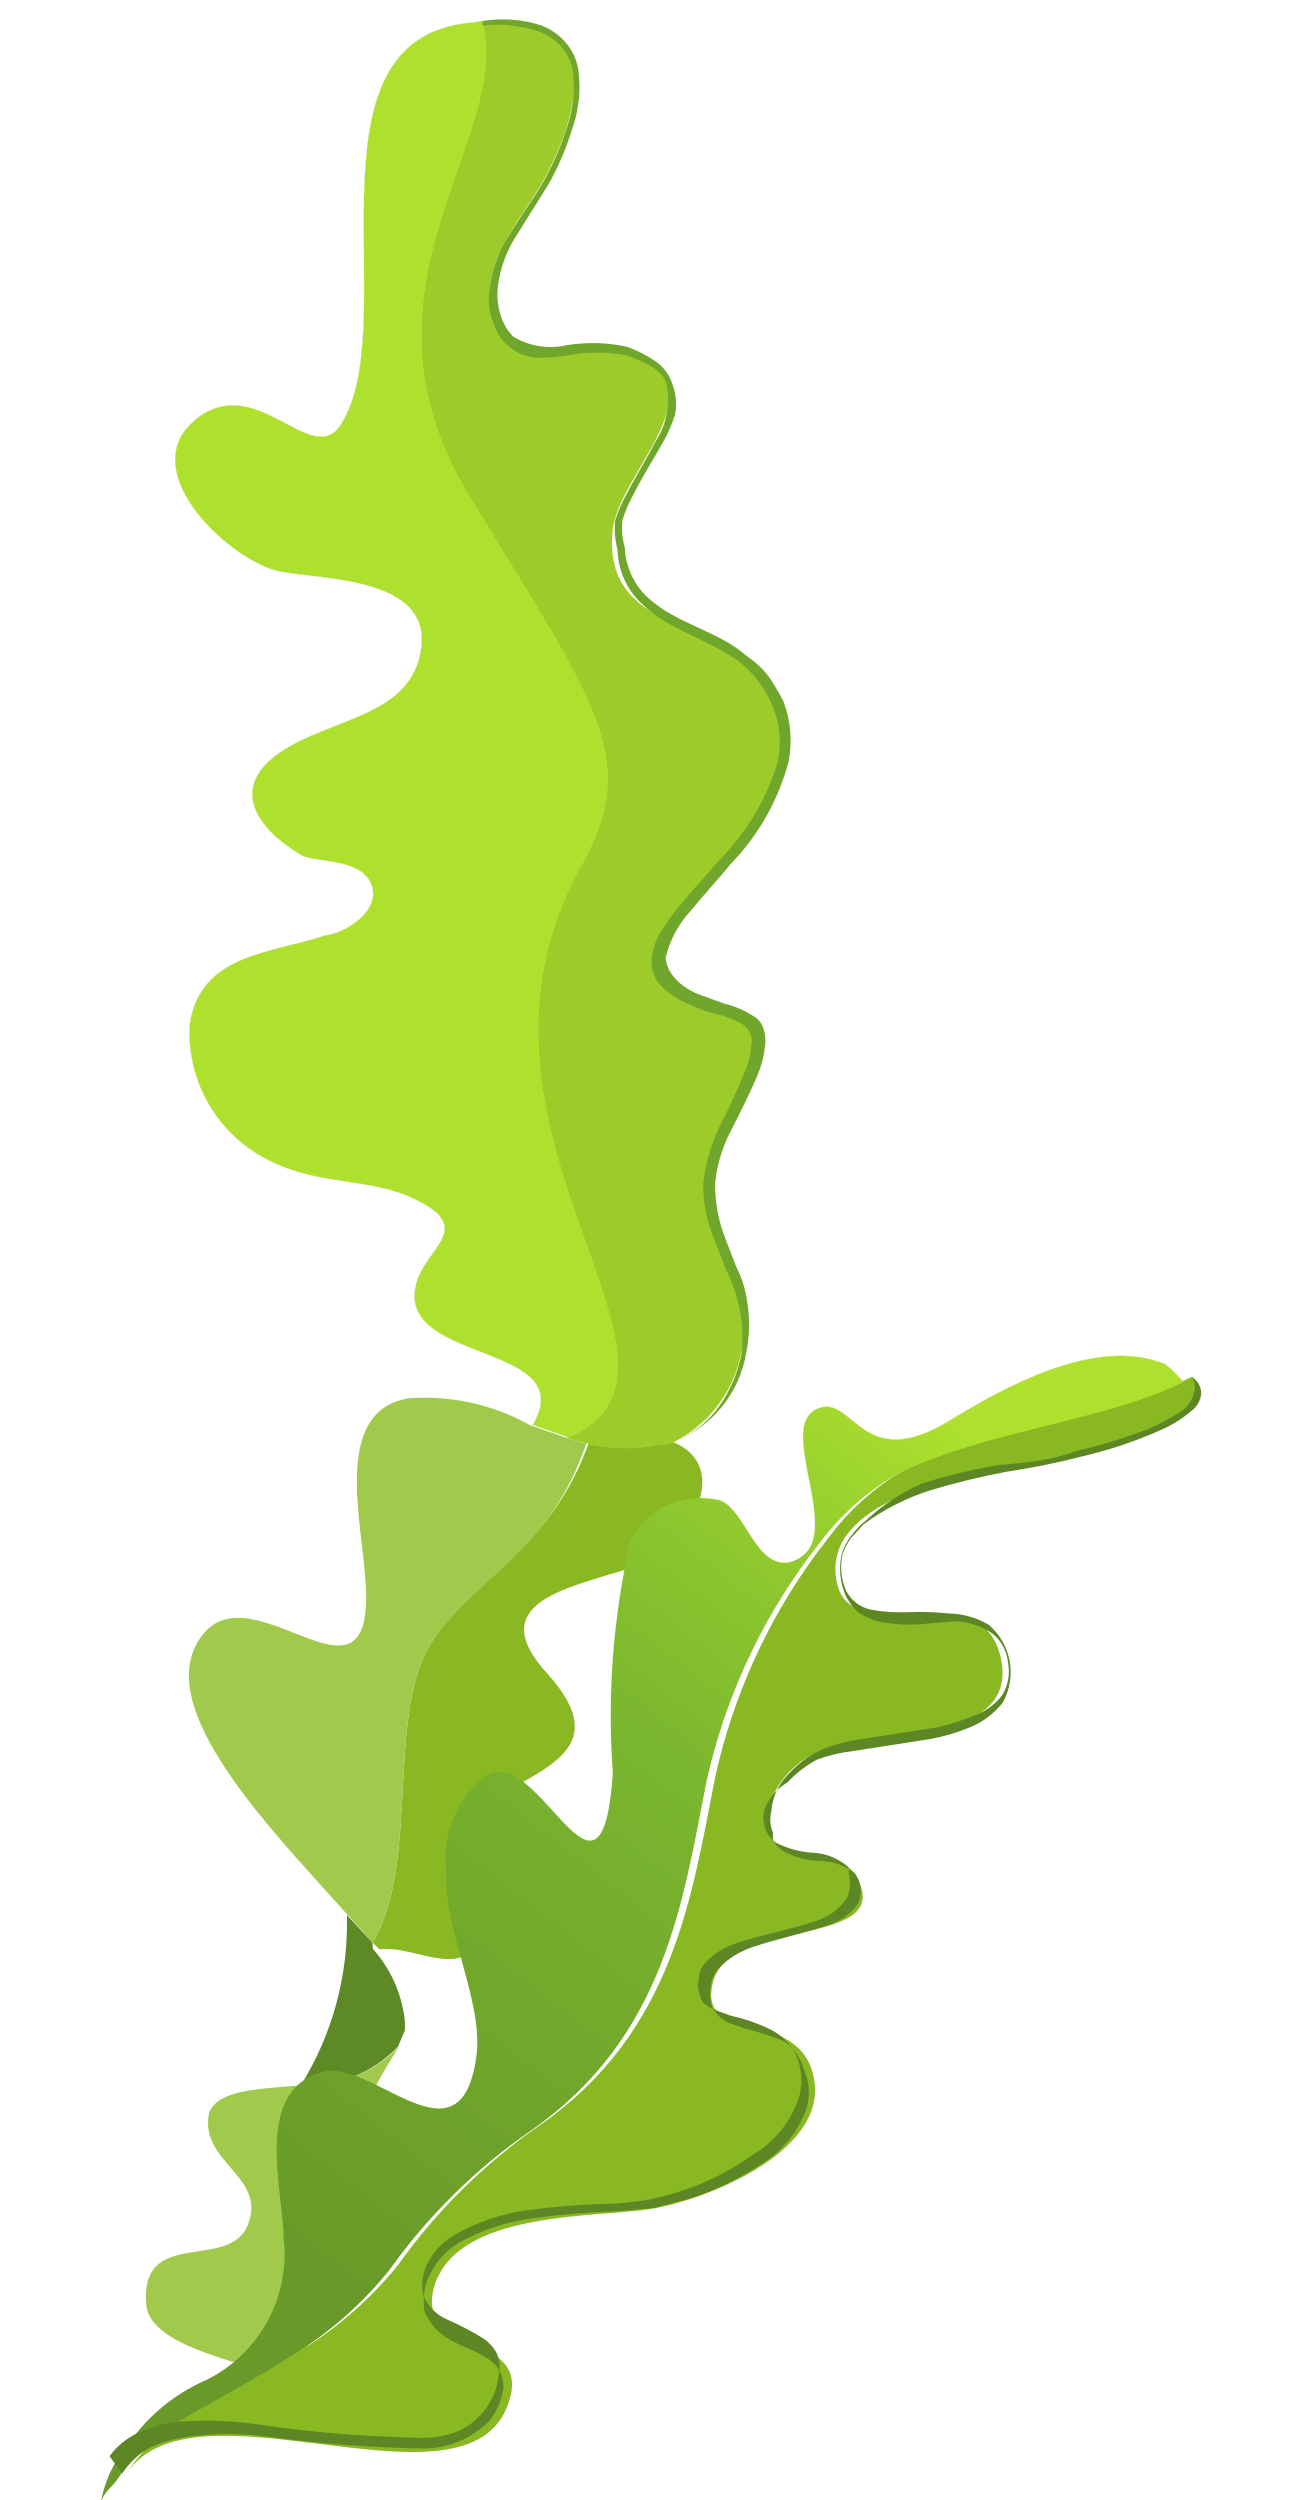
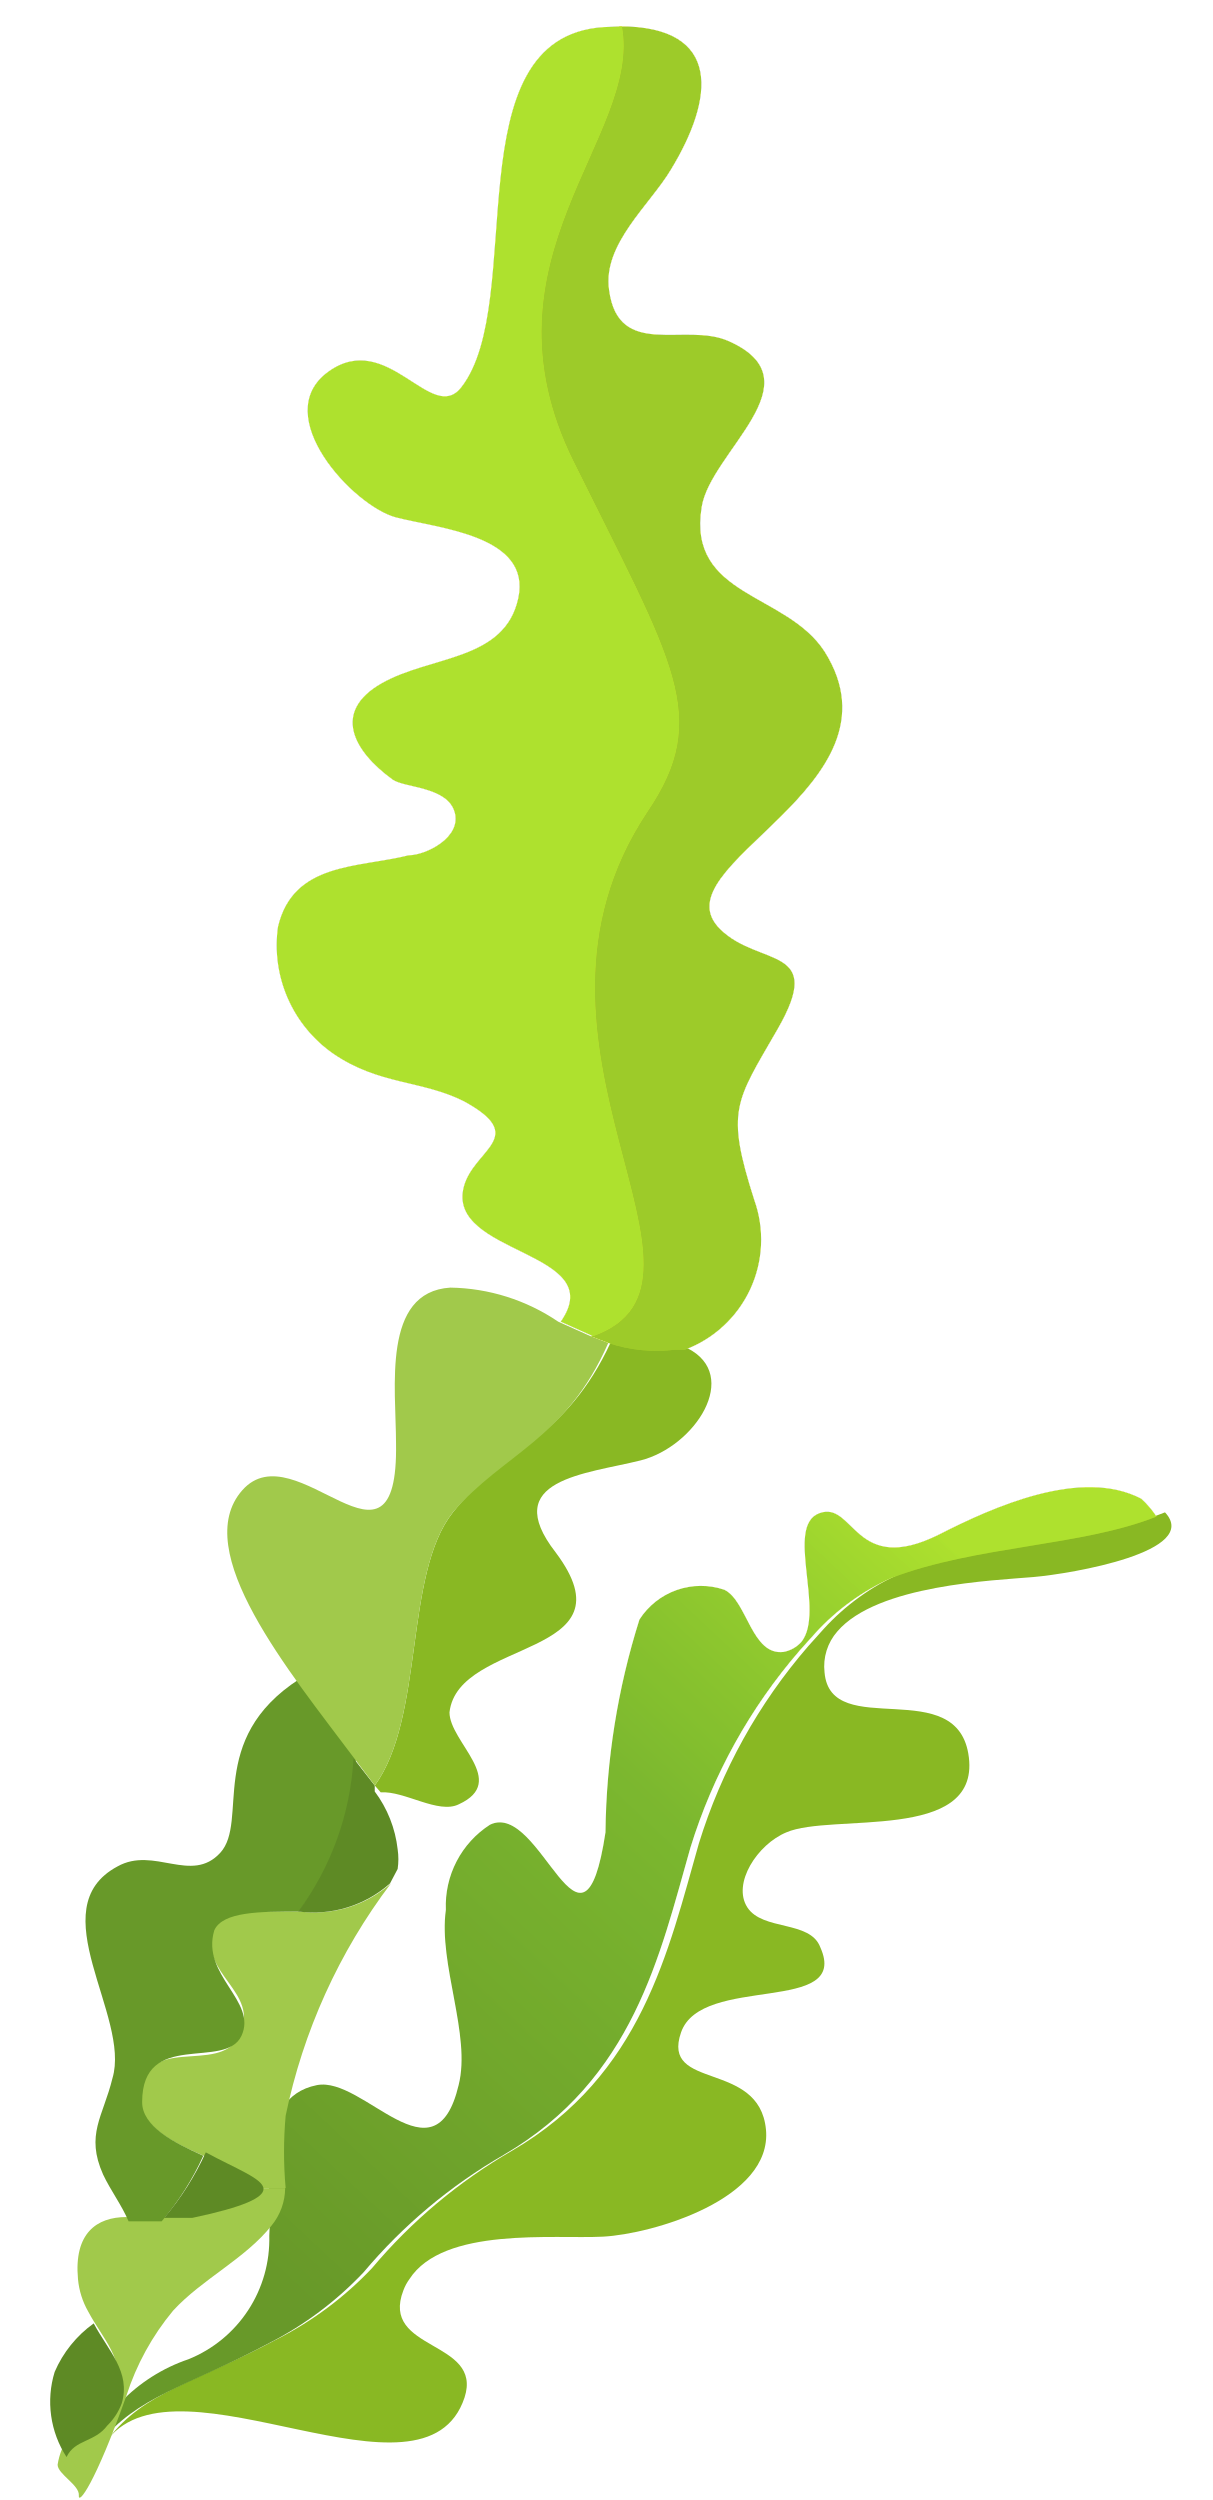
- <svg xmlns="http://www.w3.org/2000/svg" id="e5hu3sreD6f1" viewBox="0 0 118 229" shape-rendering="geometricPrecision" text-rendering="geometricPrecision">
-   <style>#e5hu3sreD6f4_to {animation: e5hu3sreD6f4_to__to 4000ms linear infinite normal forwards}@keyframes e5hu3sreD6f4_to__to { 0% {transform: translate(34.1176px,176.6575px)} 50% {transform: translate(33.12px,176.6575px)} 100% {transform: translate(34.1176px,176.6575px)}} #e5hu3sreD6f4_tr {animation: e5hu3sreD6f4_tr__tr 4000ms linear infinite normal forwards}@keyframes e5hu3sreD6f4_tr__tr { 0% {transform: rotate(0deg)} 50% {transform: rotate(-0.5deg)} 100% {transform: rotate(0deg)}} #e5hu3sreD6f7_to {animation: e5hu3sreD6f7_to__to 4000ms linear infinite normal forwards}@keyframes e5hu3sreD6f7_to__to { 0% {transform: translate(53.71px,132.6604px)} 50% {transform: translate(52.71px,132.6604px)} 100% {transform: translate(53.71px,132.6604px)}} #e5hu3sreD6f7_tr {animation: e5hu3sreD6f7_tr__tr 4000ms linear infinite normal forwards}@keyframes e5hu3sreD6f7_tr__tr { 0% {transform: rotate(0deg)} 25% {transform: rotate(-1deg)} 75% {transform: rotate(1deg)} 100% {transform: rotate(0deg)}} #e5hu3sreD6f13_to {animation: e5hu3sreD6f13_to__to 4000ms linear infinite normal forwards}@keyframes e5hu3sreD6f13_to__to { 0% {transform: translate(17.41086px,218.7px)} 25% {transform: translate(16.41px,218.7px)} 75% {transform: translate(18.41px,218.7px)} 100% {transform: translate(17.41086px,218.7px)}} #e5hu3sreD6f13_tr {animation: e5hu3sreD6f13_tr__tr 4000ms linear infinite normal forwards}@keyframes e5hu3sreD6f13_tr__tr { 0% {transform: rotate(0deg)} 25% {transform: rotate(-0.5deg)} 75% {transform: rotate(0.5deg)} 100% {transform: rotate(0deg)}}</style>
+ <svg xmlns="http://www.w3.org/2000/svg" id="e7ejaKdhR0X1" viewBox="0 0 256 528" shape-rendering="geometricPrecision" text-rendering="geometricPrecision">
+   <style>#e7ejaKdhR0X2_tr {animation: e7ejaKdhR0X2_tr__tr 4000ms linear infinite normal forwards}@keyframes e7ejaKdhR0X2_tr__tr { 0% {transform: translate(23.5613px,510.3346px) rotate(0deg)} 22.5% {transform: translate(23.5613px,510.3346px) rotate(2deg)} 62.5% {transform: translate(23.5613px,510.3346px) rotate(-7deg)} 100% {transform: translate(23.5613px,510.3346px) rotate(0deg)}} #e7ejaKdhR0X12_to {animation: e7ejaKdhR0X12_to__to 4000ms linear infinite normal forwards}@keyframes e7ejaKdhR0X12_to__to { 0% {transform: translate(75.2078px,371.354px)} 22.5% {transform: translate(70.57px,371.354px)} 47.5% {transform: translate(73.89932px,371.354px)} 72.5% {transform: translate(70.57px,371.354px)} 100% {transform: translate(75.2078px,371.354px)}} #e7ejaKdhR0X12_tr {animation: e7ejaKdhR0X12_tr__tr 4000ms linear infinite normal forwards}@keyframes e7ejaKdhR0X12_tr__tr { 0% {transform: rotate(0deg)} 22.5% {transform: rotate(-3deg)} 47.5% {transform: rotate(-1deg)} 72.5% {transform: rotate(-3deg)} 100% {transform: rotate(0deg)}} #e7ejaKdhR0X16_tr {animation: e7ejaKdhR0X16_tr__tr 4000ms linear infinite normal forwards}@keyframes e7ejaKdhR0X16_tr__tr { 0% {transform: translate(128.251px,284.4338px) rotate(0deg)} 22.5% {transform: translate(128.251px,284.4338px) rotate(-3deg)} 47.5% {transform: translate(128.251px,284.4338px) rotate(-1deg)} 72.5% {transform: translate(128.251px,284.4338px) rotate(-3deg)} 100% {transform: translate(128.251px,284.4338px) rotate(0deg)}}</style>
  <defs>
-     <linearGradient id="e5hu3sreD6f9-fill" x1="1440.15" y1="3034.49" x2="1899.39" y2="4981.24" spreadMethod="pad" gradientUnits="userSpaceOnUse" gradientTransform="translate(0 0)">
-       <stop id="e5hu3sreD6f9-fill-0" offset="16%" stop-color="#66511d" />
-       <stop id="e5hu3sreD6f9-fill-1" offset="50%" stop-color="#272920" />
-       <stop id="e5hu3sreD6f9-fill-2" offset="86%" stop-color="#0c0c0a" />
-       <stop id="e5hu3sreD6f9-fill-3" offset="100%" stop-color="#000" />
+     <linearGradient id="e7ejaKdhR0X5-fill" x1="224.888" y1="294.059" x2="54.092" y2="476.272" spreadMethod="pad" gradientUnits="userSpaceOnUse" gradientTransform="translate(0 0)">
+       <stop id="e7ejaKdhR0X5-fill-0" offset="16%" stop-color="#66511d" />
+       <stop id="e7ejaKdhR0X5-fill-1" offset="50%" stop-color="#272920" />
+       <stop id="e7ejaKdhR0X5-fill-2" offset="86%" stop-color="#0c0c0a" />
+       <stop id="e7ejaKdhR0X5-fill-3" offset="100%" stop-color="#000" />
    </linearGradient>
-     <linearGradient id="e5hu3sreD6f11-fill" x1="1713.48" y1="2835.88" x2="1373.64" y2="4679" spreadMethod="pad" gradientUnits="userSpaceOnUse" gradientTransform="translate(0 0)">
-       <stop id="e5hu3sreD6f11-fill-0" offset="16%" stop-color="#66511d" />
-       <stop id="e5hu3sreD6f11-fill-1" offset="50%" stop-color="#272920" />
-       <stop id="e5hu3sreD6f11-fill-2" offset="86%" stop-color="#0c0c0a" />
-       <stop id="e5hu3sreD6f11-fill-3" offset="100%" stop-color="#000" />
+     <linearGradient id="e7ejaKdhR0X18-fill" x1="2537.2" y1="6685.82" x2="3170.23" y2="10895.4" spreadMethod="pad" gradientUnits="userSpaceOnUse" gradientTransform="translate(0 0)">
+       <stop id="e7ejaKdhR0X18-fill-0" offset="16%" stop-color="#66511d" />
+       <stop id="e7ejaKdhR0X18-fill-1" offset="50%" stop-color="#272920" />
+       <stop id="e7ejaKdhR0X18-fill-2" offset="86%" stop-color="#0c0c0a" />
+       <stop id="e7ejaKdhR0X18-fill-3" offset="100%" stop-color="#000" />
    </linearGradient>
-     <linearGradient id="e5hu3sreD6f16-fill" x1="97.865" y1="114.703" x2="25.127" y2="207.261" spreadMethod="pad" gradientUnits="userSpaceOnUse" gradientTransform="translate(0 0)">
-       <stop id="e5hu3sreD6f16-fill-0" offset="16%" stop-color="#66511d" />
-       <stop id="e5hu3sreD6f16-fill-1" offset="50%" stop-color="#272920" />
-       <stop id="e5hu3sreD6f16-fill-2" offset="86%" stop-color="#0c0c0a" />
-       <stop id="e5hu3sreD6f16-fill-3" offset="100%" stop-color="#000" />
+     <linearGradient id="e7ejaKdhR0X20-fill" x1="3147.86" y1="6313.05" x2="2093.54" y2="10158.5" spreadMethod="pad" gradientUnits="userSpaceOnUse" gradientTransform="translate(0 0)">
+       <stop id="e7ejaKdhR0X20-fill-0" offset="16%" stop-color="#66511d" />
+       <stop id="e7ejaKdhR0X20-fill-1" offset="50%" stop-color="#272920" />
+       <stop id="e7ejaKdhR0X20-fill-2" offset="86%" stop-color="#0c0c0a" />
+       <stop id="e7ejaKdhR0X20-fill-3" offset="100%" stop-color="#000" />
    </linearGradient>
  </defs>
-   <path d="M27.636,191.017c1.651.079,3.3-.197,4.835-.808s2.921-1.543,4.064-2.733c-4.601,7.219-7.526,15.367-8.562,23.851-.016,2.398.184,4.792.598,7.153l-2.621.22c-.084-1.01-2.959-1.787-6.024-2.801-3.065-1.015-6.334-2.437-6.531-4.793-.605-7.237,7.673-2.93,9.343-7.392c1.67-4.461-4.558-5.635-3.578-10.208.846-2.105,4.587-2.164,8.476-2.489Z" fill="#a1c94b" />
-   <path d="M34.114,177.935l.049.589c1.401,1.565,2.354,3.475,2.761,5.532.148.634.203,1.286.162,1.936l-.641,1.494c-1.142,1.19-2.528,2.122-4.064,2.733s-3.184.886-4.835.808c2.909-4.682,4.378-10.107,4.229-15.608l2.339,2.516Z" fill="#5e8a25" />
-   <g id="e5hu3sreD6f4_to" transform="translate(34.1176,176.6575)">
-     <g id="e5hu3sreD6f4_tr" transform="rotate(0)">
-       <g transform="translate(-34.1176,-176.6574)">
-         <path d="M34.118,177.937c4.418-7.233,1.129-21.11,5.519-27.664c4.39-6.553,10.647-8.094,14.318-18.146c2.185.497,4.453.51,6.644.037l1.014-.085c5.636,2.241,1.577,9.699-3.721,11.498-5.298,1.799-13.965,3.032-7.695,9.796c8.827,9.854-9.019,9.228-9.245,16.705.246,2.945,6.489,6.321,1.69,9.011-1.945,1.179-5.524-.894-7.877-.528l-.648-.624Z" fill="#89b823" />
-         <path d="M39.639,150.268c-4.39,6.554-1.101,20.431-5.519,27.665l-2.346-2.601c-7.045-7.885-18.113-19.077-13.286-25.498c4.827-6.42,16.43,9.134,14.916-5.908-.458-5.47-2.69-14.86,4.123-15.853c3.837-.262,7.666.595,11.019,2.468l3.333,1.162l1.832.524c-3.425,9.948-9.569,11.817-14.072,18.041Z" fill="#a1c94b" />
-       </g>
+   <g id="e7ejaKdhR0X2_tr" transform="translate(23.5613,510.3346) rotate(0)">
+     <g transform="translate(-23.56129,-510.3346)">
+       <path d="M246.047,319.409c-15.779,6.292-38.732,6.112-55.946,12.943-6.123,2.741-11.617,6.718-16.138,11.684l-3.228,3.595c-10.52,12.137-18.398,26.341-23.131,41.703-6.456,22.65-12.014,48.894-39.45,64.892-11.226,6.481-21.239,14.875-29.586,24.806-5.74,6.073-12.471,11.118-19.904,14.92-17.931,9.527-28.152,11.145-35.863,21.211c15.062-19.054,66.884,16.538,75.312-8.808c3.945-12.223-17.931-9.706-12.911-22.649.31-.833.732-1.619,1.255-2.337c7.173-11.145,30.484-8.448,40.884-8.987c10.4-.54,35.863-7.91,34.428-22.65-1.434-14.74-22.235-8.089-17.931-20.492s35.863-3.595,29.408-17.976c-2.152-5.752-12.194-3.415-15.421-8.448-3.228-5.033,2.151-13.302,8.248-15.819c9.504-4.134,40.704,2.157,38.553-15.818-2.152-17.976-29.229-3.236-30.484-17.976-.178-1.546-.03-3.113.433-4.599.463-1.487,1.232-2.859,2.257-4.029c8.428-9.887,33.173-10.785,41.422-11.504c8.248-.719,35.504-5.393,27.793-13.662Z" fill="#89b823" />
+       <path d="M241.026,316.528c-12.731-6.651-31.38,1.798-42.676,7.55-17.932,8.988-17.932-7.19-25.284-4.494s1.255,20.672-3.765,27.143c-.979,1.122-2.305,1.881-3.766,2.157-6.814.899-7.711-10.785-12.552-13.122-3.261-1.108-6.797-1.091-10.047.049s-6.025,3.338-7.884,6.243c-4.592,14.542-7.01,29.686-7.173,44.939-4.842,31.996-13.628-6.831-24.387-1.618-2.987,1.916-5.421,4.584-7.057,7.739-1.636,3.154-2.418,6.684-2.267,10.236-1.614,11.505,5.379,26.424,2.69,37.03-5.021,21.211-20.083-1.977-29.945,0-13.628,2.696-9.324,22.29-10.042,31.817.149,5.567-1.403,11.047-4.448,15.705-3.045,4.659-7.436,8.273-12.587,10.359-5.46,1.844-10.397,4.979-14.392,9.141s-6.447,7.253-8.075,12.793c1.185-2.159,2.081-2.231,3.639-4.138c8.069-10.066,17.931-11.684,35.863-21.211c7.433-3.802,14.164-8.848,19.904-14.92c8.348-9.931,18.36-18.325,29.587-24.806c27.435-15.998,32.994-42.243,39.449-64.892c4.733-15.363,12.612-29.566,23.132-41.703l3.228-3.595c4.521-4.966,10.014-8.943,16.138-11.684c17.931-6.831,40.166-6.651,55.946-12.943-.91-1.392-1.995-2.66-3.228-3.775Z" fill="#689929" />
+       <path style="mix-blend-mode:color-dodge" d="M241.026,316.528c-12.731-6.651-31.38,1.798-42.676,7.55-17.932,8.988-17.932-7.19-25.284-4.494s1.255,20.672-3.765,27.143c-.979,1.122-2.305,1.881-3.766,2.157-6.814.899-7.711-10.785-12.552-13.122-3.261-1.108-6.797-1.091-10.047.049s-6.025,3.338-7.884,6.243c-4.592,14.542-7.01,29.686-7.173,44.939-4.842,31.996-13.628-6.831-24.387-1.618-2.987,1.916-5.421,4.584-7.057,7.739-1.636,3.154-2.418,6.684-2.267,10.236-1.614,11.505,5.379,26.424,2.69,37.03-5.021,21.211-20.083-1.977-29.945,0-13.628,2.696-9.324,22.29-10.042,31.817.149,5.567-1.403,11.047-4.448,15.705-3.045,4.659-7.436,8.273-12.587,10.359-5.46,1.844-10.397,4.979-14.392,9.141s-6.447,7.253-8.075,12.793c1.185-2.159,2.081-2.231,3.639-4.138c8.069-10.066,17.931-11.684,35.863-21.211c7.433-3.802,14.164-8.848,19.904-14.92c8.348-9.931,18.36-18.325,29.587-24.806c27.435-15.998,32.994-42.243,39.449-64.892c4.733-15.363,12.612-29.566,23.132-41.703l3.228-3.595c4.521-4.966,10.014-8.943,16.138-11.684c17.931-6.831,40.166-6.651,55.946-12.943-.91-1.392-1.995-2.66-3.228-3.775Z" fill="url(#e7ejaKdhR0X5-fill)" />
    </g>
  </g>
-   <g id="e5hu3sreD6f7_to" transform="translate(53.71,132.6604)">
-     <g id="e5hu3sreD6f7_tr" transform="rotate(0)">
-       <g transform="translate(-53.71,-132.6604)">
-         <path d="M53.705,132.232l-1.832-.525c14.606-6.56-12.391-28.03,1.075-52.291c5.623-10.131,1.474-14.953-10.256-34.056s4.167-32.636,1.222-43.406c10.399-.87,9.99,6.452,6.34,13.707-1.818,3.711-6.229,7.978-5.173,12.466c1.507,6.823,7.87,2.477,12.344,4.052c9.293,3.206-.945,11.096-1.333,16.636-.691,9.041,9.159,7.708,13.456,13.281c9.574,12.673-15.143,22.537-8.105,28.304c4.206,3.462,10.695.631,6.495,9.456-3.545,7.5-4.496,8.342-.875,17.022c1.278,2.793,1.397,5.976.331,8.858s-3.231,5.23-6.025,6.533l-1.015.085c-2.2.446-4.47.405-6.651-.122Z" fill="#5e8a25" />
-         <path style="mix-blend-mode:color-dodge" d="M53.705,132.232l-1.832-.525c14.606-6.56-12.391-28.03,1.075-52.291c5.623-10.131,1.474-14.953-10.256-34.056s4.167-32.636,1.222-43.406c10.399-.87,9.99,6.452,6.34,13.707-1.818,3.711-6.229,7.978-5.173,12.466c1.507,6.823,7.87,2.477,12.344,4.052c9.293,3.206-.945,11.096-1.333,16.636-.691,9.041,9.159,7.708,13.456,13.281c9.574,12.673-15.143,22.537-8.105,28.304c4.206,3.462,10.695.631,6.495,9.456-3.545,7.5-4.496,8.342-.875,17.022c1.278,2.793,1.397,5.976.331,8.858s-3.231,5.23-6.025,6.533l-1.015.085c-2.2.446-4.47.405-6.651-.122Z" fill="url(#e5hu3sreD6f9-fill)" />
-         <path d="M44.171,1.932C47.115,12.702,31.297,26.144,42.948,45.338c11.652,19.194,15.893,24.094,10.256,34.056-13.466,24.262,13.531,45.732-1.075,52.292l-3.333-1.162c4.397-7.486-12.047-5.602-10.758-12.574.705-3.788,6.102-5.425-.704-8.415-4.403-1.751-8.588-.892-13.415-3.624-2.108-1.212-3.836-2.983-4.992-5.116-1.155-2.133-1.693-4.543-1.553-6.963.987-6.523,7.462-6.471,12.429-8.158c1.691-.141,5.179-2.213,4.207-4.674s-5.185-1.939-6.439-2.682c-4.213-2.529-6.566-6.23-1.895-9.418s12.076-3.213,12.908-9.554-8.525-6.236-12.844-6.976-13.527-9.038-7.968-13.825s10.758,4.439,13.401.405c5.891-8.967-3.823-34.51,11.142-36.779l1.853-.24Z" fill="#689929" />
-         <path style="mix-blend-mode:color-dodge" d="M44.171,1.932C47.115,12.702,31.297,26.144,42.948,45.338c11.652,19.194,15.893,24.094,10.256,34.056-13.466,24.262,13.531,45.732-1.075,52.292l-3.333-1.162c4.397-7.486-12.047-5.602-10.758-12.574.705-3.788,6.102-5.425-.704-8.415-4.403-1.751-8.588-.892-13.415-3.624-2.108-1.212-3.836-2.983-4.992-5.116-1.155-2.133-1.693-4.543-1.553-6.963.987-6.523,7.462-6.471,12.429-8.158c1.691-.141,5.179-2.213,4.207-4.674s-5.185-1.939-6.439-2.682c-4.213-2.529-6.566-6.23-1.895-9.418s12.076-3.213,12.908-9.554-8.525-6.236-12.844-6.976-13.527-9.038-7.968-13.825s10.758,4.439,13.401.405c5.891-8.967-3.823-34.51,11.142-36.779l1.853-.24Z" fill="url(#e5hu3sreD6f11-fill)" />
-         <path d="M44.171,1.926c1.806-.293,3.655-.157,5.397.396.879.327,1.659.874,2.261,1.59.62.716,1.019,1.595,1.148,2.531.244,1.815.048,3.662-.571,5.387-.535,1.739-1.251,3.417-2.135,5.009L47.418,21.4c-.969,1.444-1.589,3.091-1.811,4.812-.099.847-.027,1.706.211,2.525.213.791.625,1.515,1.198,2.103c1.475.886,3.239,1.164,4.918.775c1.813-.291,3.665-.245,5.46.136.878.306,1.713.72,2.487,1.233.827.509,1.438,1.302,1.719,2.229.332.887.413,1.847.232,2.777-.269.856-.628,1.681-1.071,2.462-.888,1.6-1.867,3.122-2.671,4.715-.443.781-.802,1.607-1.071,2.462-.099.847-.027,1.706.211,2.525.037.88.248,1.743.622,2.541.374.798.902,1.514,1.555,2.107c2.67,2.404,6.468,3.018,8.954,5.268.774.507,1.46,1.137,2.029,1.864.511.751.975,1.533,1.388,2.341.655,1.746.814,3.639.458,5.47-.931,3.55-2.772,6.799-5.341,9.43-1.156,1.453-2.41,2.744-3.488,4.105-1.192,1.24-2.034,2.773-2.438,4.441.127,1.515,1.416,2.678,2.917,3.315l2.459.896c.942.225,1.838.608,2.649,1.134.231.125.434.294.598.499.163.205.284.44.353.693.17.515.215,1.063.134,1.599-.107.925-.346,1.829-.712,2.687-.712,1.67-1.515,3.262-2.318,4.855-.84,1.535-1.364,3.221-1.543,4.959-.022,1.742.296,3.471.937,5.091l.979,2.546c.423.802.724,1.662.894,2.552.389,1.785.399,3.632.028,5.421-.307,1.807-1.081,3.504-2.245,4.924-1.165,1.42-2.681,2.514-4.399,3.174c1.673-.648,3.119-1.771,4.157-3.229c1.029-1.445,1.733-3.094,2.065-4.834.191-1.751.043-3.522-.436-5.217-.248-.848-.573-1.672-.972-2.461l-.979-2.545c-.752-1.677-1.136-3.493-1.127-5.33.192-1.839.704-3.631,1.515-5.296.83-1.576,1.575-3.194,2.234-4.848.368-.761.589-1.585.648-2.427.099-.359.088-.74-.032-1.093-.121-.353-.345-.661-.644-.885-.739-.448-1.542-.781-2.381-.987-.883-.186-1.738-.484-2.543-.889-.895-.341-1.717-.848-2.424-1.492-.389-.347-.691-.78-.879-1.265-.189-.485-.259-1.008-.205-1.525.114-.979.475-1.913,1.05-2.715.464-.773,1.002-1.499,1.607-2.168c1.156-1.453,2.41-2.744,3.572-4.112c2.469-2.5,4.287-5.561,5.299-8.918.382-1.687.234-3.449-.422-5.049-.637-1.63-1.696-3.062-3.071-4.15-2.903-2.13-6.545-2.927-8.962-5.352-.676-.63-1.218-1.388-1.596-2.229s-.582-1.75-.602-2.671c-.238-.877-.314-1.789-.225-2.693.269-.856.628-1.681,1.071-2.462.803-1.593,1.783-3.115,2.586-4.708.978-1.476,1.375-3.26,1.114-5.008-.134-1.599-2.247-2.439-3.825-2.985-1.747-.292-3.532-.286-5.277.018-.921.159-1.855.237-2.79.233-.971-.062-1.896-.43-2.642-1.05-.726-.64-1.241-1.483-1.479-2.419-.333-.915-.416-1.903-.239-2.861.208-1.815.851-3.555,1.875-5.072.972-1.607,2.043-3.052,2.938-4.568.887-1.533,1.608-3.156,2.149-4.841.611-1.642.842-3.399.677-5.141-.077-.87-.413-1.698-.965-2.377-.543-.686-1.264-1.212-2.085-1.52-1.681-.584-3.473-.782-5.242-.578l-.035-.421Z" fill="#71a62c" />
-       </g>
-     </g>
-   </g>
-   <g id="e5hu3sreD6f13_to" transform="translate(17.41086,218.7)">
-     <g id="e5hu3sreD6f13_tr" transform="rotate(0)">
-       <g transform="translate(-17.04236,-218.3331)">
-         <path d="M108.835,125.737c-7.194,3.567-18.023,4.388-25.872,8.265-2.78,1.525-5.215,3.604-7.152,6.107l-1.381,1.81c-4.485,6.097-7.644,13.057-9.274,20.436-2.157,10.858-3.75,23.364-16.059,31.936-5.04,3.477-9.432,7.802-12.979,12.78-2.469,3.069-5.445,5.697-8.801,7.77-8.082,5.167-12.838,6.328-16.079,11.345c6.356-9.515,32.184,5.104,35.165-7.094c1.381-5.878-8.835-3.837-6.974-10.094.113-.403.282-.787.5-1.144c2.946-5.5,14.042-5.158,18.925-5.82c4.883-.663,16.6-5.117,15.346-11.961-1.254-6.845-10.801-2.911-9.257-8.887c1.544-5.976,16.769-3.097,13.162-9.575-1.24-2.608-5.883-1.118-7.602-3.347-1.719-2.229.494-6.313,3.27-7.731c4.319-2.311,19.277-.596,17.558-8.926-1.718-8.331-13.908-.362-15.077-7.214-.144-.717-.136-1.456.024-2.17.16-.714.469-1.387.906-1.975c3.587-4.961,15.219-6.358,19.08-7.02c3.861-.661,16.529-3.924,12.57-7.491Z" fill="#89b823" />
-         <path d="M106.354,124.586c-6.263-2.612-14.725,2.079-19.826,5.217-8.103,4.915-8.736-2.659-12.097-1.106-3.361,1.552,1.401,9.628-.713,12.855-.417.564-1.013.972-1.691,1.159-3.178.689-4.058-4.745-6.432-5.648-1.581-.391-3.248-.243-4.735.419-1.488.662-2.71,1.8-3.473,3.233-1.596,6.989-2.142,14.175-1.622,21.322-1.03,15.17-6.693-2.661-11.562.204-1.334,1.015-2.377,2.36-3.025,3.902-.648,1.541-.878,3.224-.668,4.881-.31,5.45,3.571,12.159,2.718,17.23-1.537,10.128-9.547-.134-14.12,1.181-6.32,1.8-3.524,10.803-3.489,15.292.288,2.6-.229,5.227-1.482,7.528s-3.182,4.166-5.529,5.346c-2.502,1.078-4.707,2.741-6.428,4.847s-2.756,3.65-3.307,6.308c.474-1.058.894-1.127,1.554-2.081c3.41-5.031,7.997-6.178,16.079-11.345c3.356-2.073,6.332-4.701,8.801-7.77c3.547-4.978,7.939-9.303,12.979-12.78c12.309-8.572,13.903-21.078,16.059-31.936c1.63-7.379,4.788-14.339,9.274-20.436l1.381-1.81c1.937-2.503,4.372-4.582,7.152-6.107c8.187-3.905,18.678-4.698,25.872-8.265-.484-.616-1.045-1.167-1.67-1.64Z" fill="#689929" />
-         <path style="mix-blend-mode:color-dodge" d="M106.354,124.586c-6.263-2.612-14.725,2.079-19.826,5.217-8.103,4.915-8.736-2.659-12.097-1.106-3.361,1.552,1.401,9.628-.713,12.855-.417.564-1.013.972-1.691,1.159-3.178.689-4.058-4.745-6.432-5.648-1.581-.391-3.248-.243-4.735.419-1.488.662-2.71,1.8-3.473,3.233-1.596,6.989-2.142,14.175-1.622,21.322-1.03,15.17-6.693-2.661-11.562.204-1.334,1.015-2.377,2.36-3.025,3.902-.648,1.541-.878,3.224-.668,4.881-.31,5.45,3.571,12.159,2.718,17.23-1.537,10.128-9.547-.134-14.12,1.181-6.32,1.8-3.524,10.803-3.489,15.292.288,2.6-.229,5.227-1.482,7.528s-3.182,4.166-5.529,5.346c-2.502,1.078-4.707,2.741-6.428,4.847s-2.756,3.65-3.307,6.308c.474-1.058.894-1.127,1.554-2.081c3.41-5.031,7.997-6.178,16.079-11.345c3.356-2.073,6.332-4.701,8.801-7.77c3.547-4.978,7.939-9.303,12.979-12.78c12.309-8.572,13.903-21.078,16.059-31.936c1.63-7.379,4.788-14.339,9.274-20.436l1.381-1.81c1.937-2.503,4.372-4.582,7.152-6.107c8.187-3.905,18.678-4.698,25.872-8.265-.484-.616-1.045-1.167-1.67-1.64Z" fill="url(#e5hu3sreD6f16-fill)" />
-         <path d="M10.816,226.218c.652-1.011,1.548-1.844,2.607-2.421c1.115-.481,2.291-.808,3.495-.97c2.374-.3,4.777-.301,7.151-.005c4.715.649,9.465,1.016,14.225,1.098c1.148.013,2.287-.207,3.348-.645s2.022-1.086,2.824-1.905c.7-.889,1.141-1.952,1.276-3.073.023-.519-.096-1.034-.344-1.491s-.616-.838-1.065-1.103c-.993-.679-2.128-1.008-3.199-1.597-1.185-.559-2.117-1.539-2.614-2.747-.232-1.305.018-2.651.705-3.788.613-1.081,1.509-1.976,2.593-2.589c2.128-1.172,4.468-1.915,6.884-2.186c2.383-.326,4.782-.526,7.187-.601l3.551-.297l3.417-.879c2.259-.732,4.406-1.767,6.383-3.077c2.047-1.204,3.583-3.11,4.319-5.361.289-1.122.19-2.308-.281-3.366-.285-1.088-.972-2.029-1.923-2.636-1.077-.448-2.189-.809-3.325-1.077l-1.754-.616c-.579-.303-1.06-.762-1.388-1.325-.226-.619-.281-1.287-.162-1.936.056-.616.305-1.2.712-1.669.847-.893,1.902-1.564,3.072-1.952c2.318-.787,4.664-1.238,6.898-2.018c1.086-.309,2.045-.953,2.741-1.839.251-.462.361-.987.317-1.51-.044-.523-.24-1.022-.564-1.435-.875-.693-1.954-1.079-3.072-1.099-1.254-.024-2.481-.358-3.572-.973-.291-.219-.543-.484-.747-.785-.085-.272-.109-.559-.07-.841-.265-.61-.322-1.29-.162-1.936.096-1.298.658-2.519,1.585-3.437.832-.922,1.84-1.669,2.966-2.198c1.146-.477,2.349-.805,3.579-.977l7.06-1.099c1.132-.259,2.242-.607,3.319-1.04c1.055-.362,1.978-1.03,2.649-1.917.561-.928.743-2.036.507-3.093-.056-.531-.227-1.045-.5-1.504-.274-.46-.644-.856-1.085-1.16-.948-.593-2.031-.939-3.149-1.008l-3.466.29c-1.236.072-2.475-.024-3.685-.285-.625-.173-1.221-.438-1.768-.784-.534-.461-.959-1.033-1.247-1.675-.478-1.174-.586-2.466-.31-3.703.188-.61.487-1.181.881-1.684.378-.519.826-.984,1.332-1.382c1.514-1.419,3.261-2.568,5.165-3.398c2.295-.725,4.637-1.289,7.011-1.688c2.367-.198,4.735-.397,7.046-1.268c2.317-.531,4.592-1.231,6.806-2.094c1.075-.483,2.11-1.052,3.093-1.7c0,0,.86-.919.902-1.431.093-.246.13-.51.108-.772s-.102-.516-.234-.743c.263.16.477.387.62.659s.208.577.19.883c-.037.301-.135.59-.289.851s-.36.487-.606.665c-.921.78-1.96,1.411-3.079,1.868-2.191.956-4.465,1.714-6.792,2.263-2.317.601-4.664,1.08-7.032,1.435-2.338.432-4.65.993-6.926,1.681-2.233.691-4.332,1.755-6.207,3.146l-1.17,1.285c-.307.437-.554.914-.733,1.417-.248,1.096-.152,2.242.275,3.282.221.47.551.882.962,1.201s.893.536,1.405.635c1.158.203,2.335.275,3.509.215c1.197-.043,2.395-.002,3.586.123c1.293.025,2.556.387,3.664,1.05.995.859,1.664,2.032,1.896,3.323s.013,2.623-.621,3.774c-.79,1.02-1.842,1.811-3.044,2.288-1.149.48-2.347.836-3.572,1.061l-7.06,1.099c-1.141.128-2.262.393-3.34.788-1.016.545-1.934,1.251-2.72,2.092-1.015.594-1.782,1.53-2.163,2.639-.085.536-.039,1.084.134,1.599.192.506.524.949.958,1.275c1.003.517,2.1.828,3.227.917c1.265.022,2.481.491,3.431,1.323l.077.926c.168.666.074,1.37-.261,1.971-.726,1.054-1.813,1.808-3.058,2.12-2.318.787-4.671,1.153-6.905,1.933-1.113.322-2.119.933-2.917,1.77-.398.398-.627.933-.641,1.494-.125.534-.078,1.093.134,1.599.084,1.01,1.733,1.38,2.79,1.8c1.179.258,2.325.645,3.417,1.155c1.129.507,2.045,1.389,2.593,2.495.48,1.144.586,2.41.303,3.619-.7,2.335-2.271,4.316-4.39,5.536-1.967,1.414-4.145,2.511-6.454,3.252-1.141.389-2.312.685-3.502.886-1.175.181-2.362.281-3.551.297-2.376.072-4.747.27-7.102.594-2.333.315-4.582,1.079-6.623,2.249-.987.575-1.8,1.404-2.353,2.4-.545.934-.726,2.035-.507,3.093.199.509.5.973.883,1.363s.843.699,1.35.908c1.107.485,2.178,1.047,3.206,1.681.554.349,1.006.837,1.31,1.416.265.61.322,1.29.162,1.935-.109,1.259-.603,2.454-1.417,3.424-.787.976-1.857,1.687-3.065,2.036-1.186.308-2.415.411-3.636.304-4.796-.122-9.58-.543-14.324-1.26-2.347-.312-4.721-.37-7.081-.17-1.178.152-2.327.477-3.41.963-1.081.475-2.017,1.226-2.713,2.176l1.155,1.598Z" fill="#5c8724" />
+   <path d="M60.225,462.127h-5.559c0,1.798-3.945,3.775-15.062,6.112h-12.911c-6.276,0-11.117,3.415-10.221,13.122.222,2.405.956,4.734,2.152,6.831c3.048,5.752,7.89,10.246,5.917,16.897-.479,2.067-1.465,3.983-2.869,5.572-2.69,3.595-6.814,2.876-8.607,6.651-.427,1.039-.728,2.125-.897,3.236c0,1.977,4.662,4.314,4.483,6.471s3.407-2.337,10.042-21.032c2.11-6.569,5.458-12.671,9.862-17.975c6.097-6.651,15.242-10.965,20.8-17.976c1.834-2.228,2.847-5.021,2.869-7.909Z" fill="#a1c94b" />
+   <path d="M63.198,403.703c3.463.46,6.985.168,10.326-.855c3.341-1.024,6.424-2.755,9.04-5.077-10.962,14.496-18.558,31.261-22.235,49.074-.456,5.083-.456,10.196,0,15.279h-5.559c0-2.157-5.917-4.314-12.193-7.01-6.276-2.697-12.911-6.292-12.911-11.325c0-15.459,16.676-4.853,20.98-14.021c4.304-9.167-8.607-12.763-5.738-22.29c2.152-4.314,10.042-3.775,18.29-3.775Z" fill="#a1c94b" />
+   <path d="M63.194,354.64l12.014,16.537c-.775,11.783-4.949,23.087-12.014,32.536-8.248,0-16.138,0-17.931,3.955-2.869,9.527,9.145,14.919,5.738,22.289-3.407,7.37-20.98-1.438-20.98,14.021c0,5.034,6.455,8.449,12.911,11.325-2.275,4.999-5.232,9.658-8.786,13.841h-6.993c-1.435-3.415-3.766-6.471-5.379-9.886-3.766-8.449,0-12.224,1.972-20.313c3.945-13.122-15.421-35.951,1.076-44.759c7.71-4.314,15.6,3.775,21.697-2.876s-3.048-23.908,16.676-36.67Z" fill="#689929" />
+   <path d="M22.661,512.275c-2.69,3.595-6.814,2.876-8.607,6.651-1.708-2.629-2.818-5.602-3.251-8.708s-.181-6.27.741-9.268c1.763-4.107,4.616-7.651,8.248-10.246c3.048,5.752,7.89,10.246,5.917,16.897-.659,1.764-1.7,3.36-3.048,4.674Z" fill="#5e8a25" />
+   <path d="M55.654,462.308c0,1.797-3.945,3.775-15.062,6.111h-5.917c3.554-4.183,6.511-8.841,8.786-13.841c6.276,3.416,12.193,5.573,12.193,7.73Z" fill="#5e8a25" />
+   <path d="M79.145,377.106v1.258c2.674,3.568,4.346,7.789,4.841,12.223.201,1.371.201,2.764,0,4.135l-1.614,3.056c-2.616,2.321-5.699,4.053-9.04,5.076s-6.863,1.315-10.326.856c6.95-9.415,11.002-20.662,11.655-32.356l4.483,5.752Z" fill="#5e8a25" />
+   <g id="e7ejaKdhR0X12_to" transform="translate(75.2078,371.354)">
+     <g id="e7ejaKdhR0X12_tr" transform="rotate(0)">
+       <g transform="translate(-75.2078,-371.354)">
+         <g transform="translate(0 0.000001)">
+           <path d="M79.153,377.109c10.58-14.56,6.097-44.58,16.497-57.702c10.4-13.122,23.849-15.279,33.353-35.951c4.513,1.443,9.288,1.873,13.986,1.258h2.152c11.476,5.753,1.614,20.852-9.862,23.728s-29.946,3.955-17.932,19.414c16.856,22.469-20.621,17.975-22.414,33.794c0,6.291,12.552,14.56,1.972,19.414-4.304,2.157-11.476-2.877-16.497-2.517l-1.255-1.438Z" fill="#89b823" />
+           <path d="M95.655,319.399c-10.4,13.122-5.917,43.141-16.497,57.702l-4.483-5.932c-13.449-17.976-34.787-43.681-23.49-56.444c11.297-12.762,32.994,22.29,32.456-9.886c0-11.684-3.048-31.997,11.476-32.896c8.127.125,16.041,2.624,22.773,7.191l6.814,3.055l3.765,1.439c-8.966,20.492-22.235,23.368-32.814,35.771Z" fill="#a1c94b" />
+         </g>
+         <g id="e7ejaKdhR0X16_tr" transform="translate(128.251,284.4338) rotate(0)">
+           <g transform="translate(-128.251,-284.4338)">
+             <path d="M128.458,283.637l-3.765-1.438c31.917-11.325-21.16-61.656,11.476-110.73c13.627-20.492,5.738-31.457-15.601-74.059-21.338-42.602,14.525-68.487,10.221-91.855c22.056,0,19.904,15.459,10.938,30.199-4.482,7.55-14.524,15.819-13.09,25.525c1.973,14.74,16.139,6.651,25.284,10.785c19.007,8.448-3.945,23.368-5.738,35.053-3.049,19.054,17.931,17.975,26,30.558c17.932,28.582-35.863,45.119-22.055,58.601c8.248,8.089,22.414,3.235,12.014,21.211-8.787,15.279-10.939,16.897-4.842,35.951c2.201,6.152,1.891,12.926-.863,18.85-2.753,5.923-7.727,10.519-13.841,12.787h-2.151c-4.711.557-9.487.066-13.987-1.438Z" fill="#5e8a25" />
+             <path style="mix-blend-mode:color-dodge" d="M128.458,283.637l-3.765-1.438c31.917-11.325-21.16-61.656,11.476-110.73c13.627-20.492,5.738-31.457-15.601-74.059-21.338-42.602,14.525-68.487,10.221-91.855c22.056,0,19.904,15.459,10.938,30.199-4.482,7.55-14.524,15.819-13.09,25.525c1.973,14.74,16.139,6.651,25.284,10.785c19.007,8.448-3.945,23.368-5.738,35.053-3.049,19.054,17.931,17.975,26,30.558c17.932,28.582-35.863,45.119-22.055,58.601c8.248,8.089,22.414,3.235,12.014,21.211-8.787,15.279-10.939,16.897-4.842,35.951c2.201,6.152,1.891,12.926-.863,18.85-2.753,5.923-7.727,10.519-13.841,12.787h-2.151c-4.711.557-9.487.066-13.987-1.438Z" fill="url(#e7ejaKdhR0X18-fill)" />
+             <path d="M131.332,5.555C135.636,28.923,99.952,54.628,121.111,97.41c21.16,42.782,29.229,53.927,15.601,74.059-32.635,49.074,20.442,99.405-11.476,110.73l-6.814-3.056c10.579-15.099-24.387-14.021-20.442-28.581c2.152-7.909,13.807-10.426,0-17.976-8.966-4.493-17.931-3.415-27.614-10.066-4.226-2.945-7.553-7.008-9.611-11.737s-2.766-9.938-2.044-15.047c3.228-13.661,16.856-12.403,27.614-15.099c3.586,0,11.297-3.775,9.683-9.168-1.614-5.392-10.58-5.033-13.09-6.83-8.428-6.112-12.731-14.381-2.331-20.313c10.4-5.932,26.001-4.673,28.87-17.975s-16.856-14.74-25.821-17.077-26.897-21.571-14.345-30.738s21.876,11.325,28.152,3.236C111.428,63.796,95.469,7.892,127.387,5.734l3.945-.18Z" fill="#689929" />
+             <path style="mix-blend-mode:color-dodge" d="M131.332,5.555C135.636,28.923,99.952,54.628,121.111,97.41c21.16,42.782,29.229,53.927,15.601,74.059-32.635,49.074,20.442,99.405-11.476,110.73l-6.814-3.056c10.579-15.099-24.387-14.021-20.442-28.581c2.152-7.909,13.807-10.426,0-17.976-8.966-4.493-17.931-3.415-27.614-10.066-4.226-2.945-7.553-7.008-9.611-11.737s-2.766-9.938-2.044-15.047c3.228-13.661,16.856-12.403,27.614-15.099c3.586,0,11.297-3.775,9.683-9.168-1.614-5.392-10.58-5.033-13.09-6.83-8.428-6.112-12.731-14.381-2.331-20.313c10.4-5.932,26.001-4.673,28.87-17.975s-16.856-14.74-25.821-17.077-26.897-21.571-14.345-30.738s21.876,11.325,28.152,3.236C111.428,63.796,95.469,7.892,127.387,5.734l3.945-.18Z" fill="url(#e7ejaKdhR0X20-fill)" />
+           </g>
+         </g>
      </g>
    </g>
  </g>
</svg>
